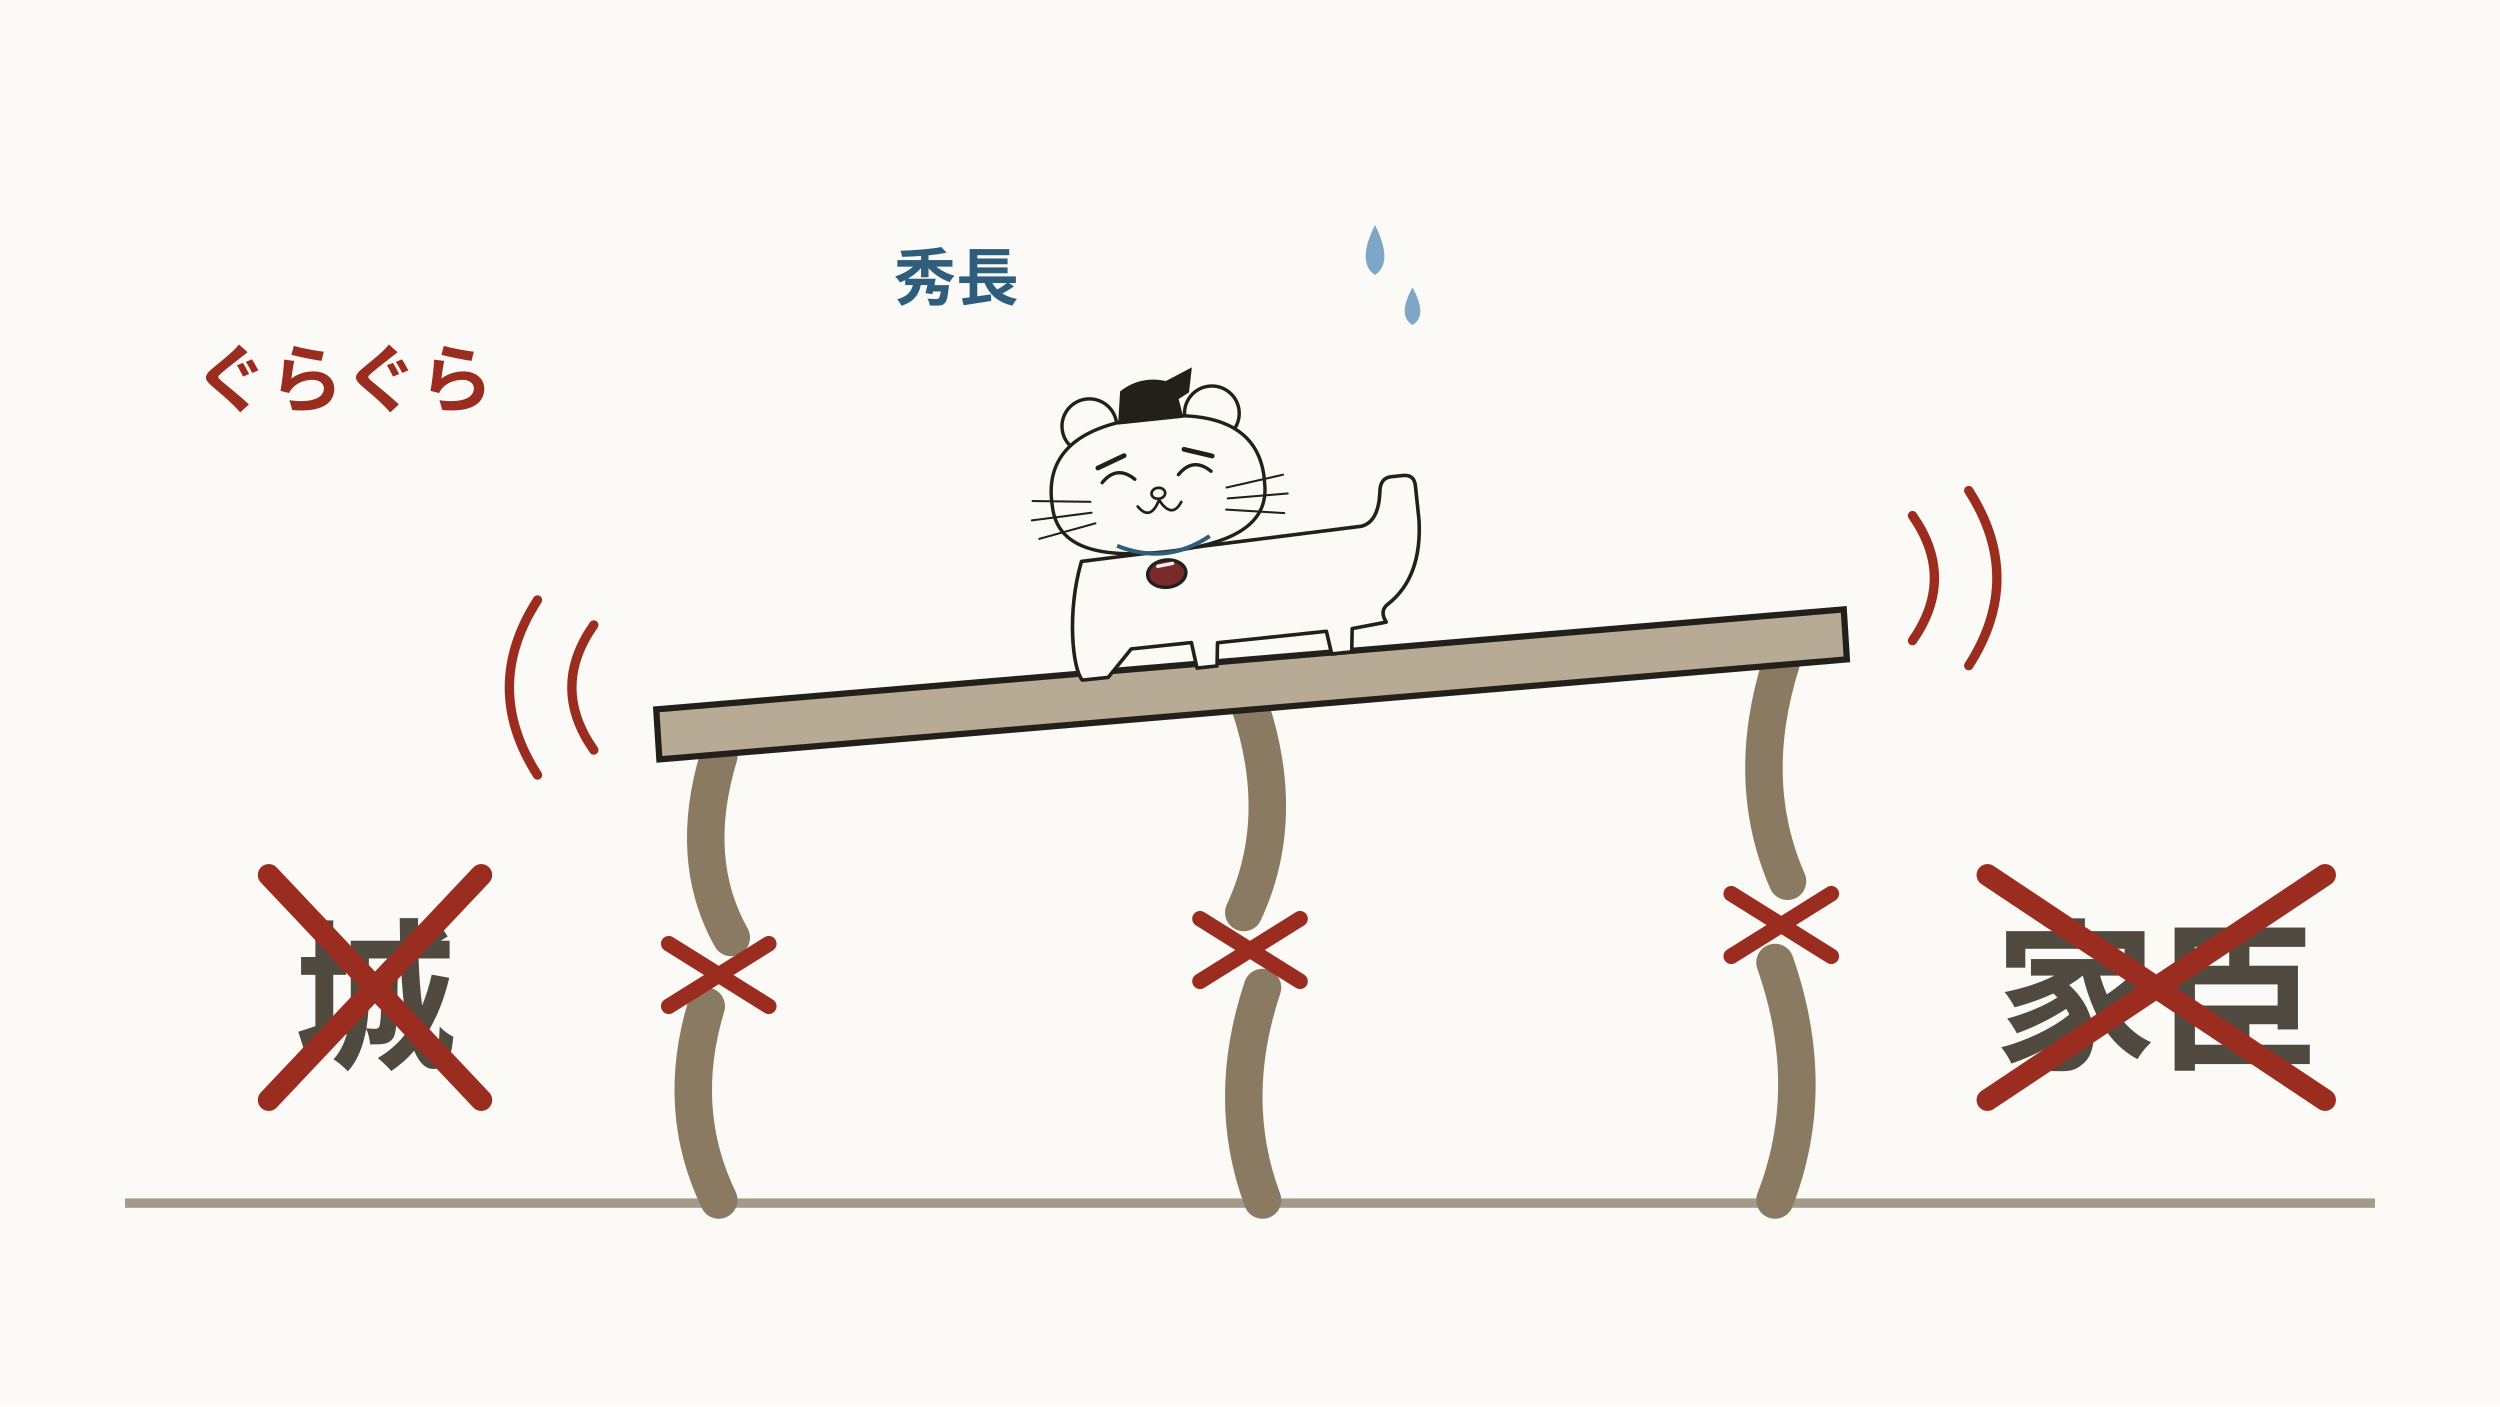
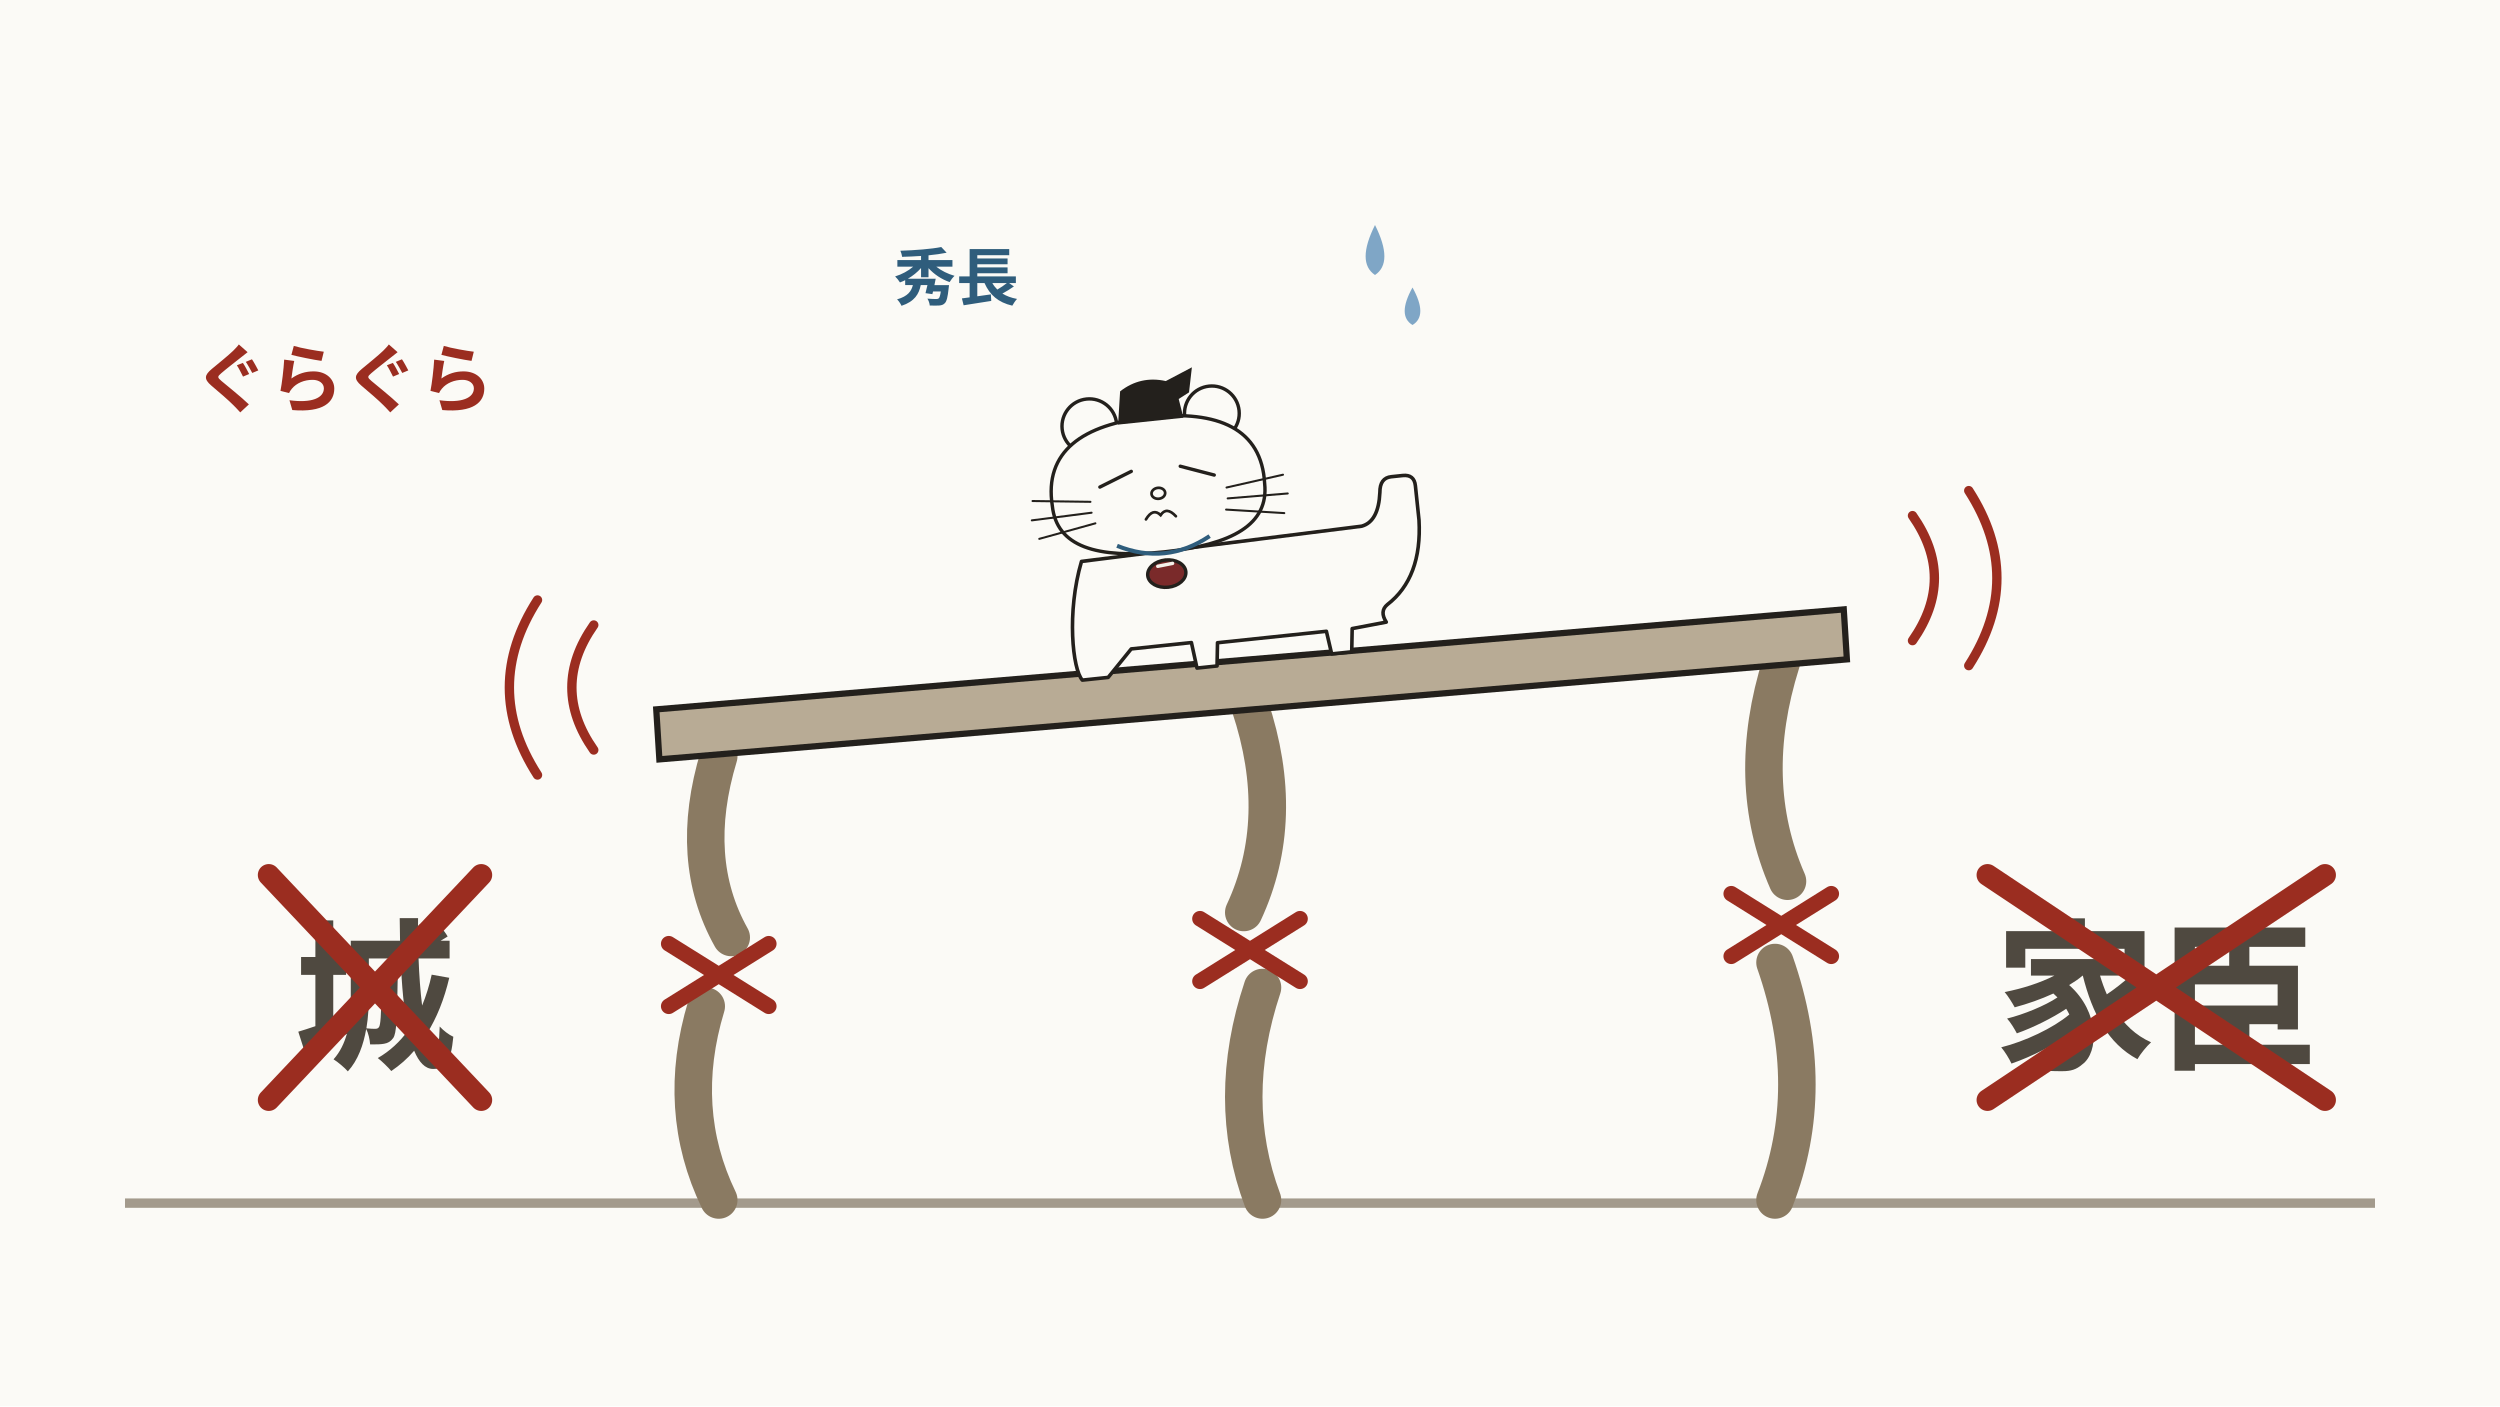
- <svg xmlns="http://www.w3.org/2000/svg" viewBox="0 0 800 450" role="img" aria-label="ぐらぐらの足場の上に立つ秀長のイメージイラスト。足場の脚はどれも折れかけ、そばの「城」「家臣」の文字には×がついている。人物はみな服を着ない四つ足の猫のキャラ（ぱぱねこ）で描き、秀吉は立烏帽子と首の瓢箪、秀長は折烏帽子と首の小豆で見分ける">
+ <svg xmlns="http://www.w3.org/2000/svg" viewBox="0 0 800 450" role="img" aria-label="ぐらぐらの足場の上に立つ秀長のイメージイラスト。足場の脚はどれも折れかけ、そばの「城」「家臣」の文字には×がついている。秀長は困った顔。人物はみな服を着ない四つ足の猫のキャラ（ぱぱねこ）で描き、秀吉は立烏帽子と首の瓢箪、秀長は折烏帽子と首の小豆で見分ける">
  <defs>
+     <g id="pn-ex-cover">
+       <path d="M-47,-24 H47 V40 H-47 Z" fill="#fbfaf6" stroke="none" />
+       <ellipse cx="0" cy="9" rx="5" ry="4" fill="none" stroke="#23201c" stroke-width="2" />
+     </g>
+     <g id="pn-ex-ki" fill="none" stroke="#23201c" stroke-linecap="round" stroke-linejoin="round">
+       <use href="#pn-ex-cover" />
+       <path d="M-44,0 Q-29,-20 -14,0 M14,0 Q29,-20 44,0" stroke-width="3" />
+       <path d="M-16,17 Q-8,27 0,14 Q8,27 16,17" stroke-width="2" />
+       <path d="M-9,23 Q0,42 9,23 Q0,27 -9,23 Z" fill="#23201c" stroke-width="1.5" />
+       <path d="M-64,24 l6,-8 M-56,24 l6,-8 M-48,24 l6,-8 M42,24 l6,-8 M50,24 l6,-8 M58,24 l6,-8" stroke-width="1.5" />
+     </g>
+     <g id="pn-ex-do" fill="none" stroke="#23201c" stroke-linecap="round">
+       <use href="#pn-ex-cover" />
+       <path d="M-42,-12 L-17,-2 M17,-2 L42,-12" stroke-width="3" />
+       <path d="M-16,28 Q-8,15 0,27 Q8,15 16,28" stroke-width="2" />
+     </g>
+     <g id="pn-ex-ai" fill="none" stroke="#23201c" stroke-linecap="round">
+       <use href="#pn-ex-cover" />
+       <path d="M-42,0 L-18,-9 M18,-9 L42,0" stroke-width="2.5" />
+       <path d="M-11,27 Q-5,19 0,25 Q5,19 11,27" stroke-width="2" />
+     </g>
+     <g id="pn-ex-namida">
+       <path d="M-34,6 Q-41,18 -34,22 Q-27,18 -34,6 Z" fill="#dfe9f0" stroke="#2f5d7c" stroke-width="2" />
+     </g>
+     <g id="pn-ex-raku" fill="none" stroke="#23201c" stroke-linecap="round">
+       <use href="#pn-ex-cover" />
+       <path d="M-40,-8 Q-28,2 -16,-8 M16,-8 Q28,2 40,-8" stroke-width="2.5" />
+       <path d="M-16,17 Q-8,29 0,14 Q8,29 16,17" stroke-width="2" />
+       <path d="M-62,24 l6,-8 M-54,24 l6,-8 M48,24 l6,-8 M56,24 l6,-8" stroke-width="1.5" />
+     </g>
    <g id="pn-head">
      <circle cx="-45" cy="-45" r="20" fill="#fbfaf6" stroke="#23201c" stroke-width="2.5" />
      <circle cx="45" cy="-45" r="20" fill="#fbfaf6" stroke="#23201c" stroke-width="2.5" />
      <path d="M-78,10 C-80,-30 -50,-47 0,-47 C50,-47 80,-30 78,10 C78,40 50,52 0,52 C-50,52 -78,40 -78,10 Z" fill="#fbfaf6" stroke="#23201c" stroke-width="2.5" />
      <path d="M-40,-3 Q-28,-15 -16,-3 M16,-3 Q28,-15 40,-3" fill="none" stroke="#23201c" stroke-width="2.5" stroke-linecap="round" />
      <ellipse cx="0" cy="9" rx="5" ry="4" fill="none" stroke="#23201c" stroke-width="2" />
      <path d="M-16,17 Q-8,29 0,14 Q8,29 16,17" fill="none" stroke="#23201c" stroke-width="2" stroke-linecap="round" />
      <path d="M-50,10 L-92,5 M-50,18 L-94,19 M-48,26 L-90,33 M50,10 L92,5 M50,18 L94,19 M48,26 L90,33" stroke="#23201c" stroke-width="1.5" stroke-linecap="round" />
    </g>
    <g id="pn-base">
      <path d="M-109,-82 C-123,-48 -123,-8 -117,0 L-99,0 L-81,-18 L-39,-18 L-37,0 L-23,0 L-21,-16 L55,-16 L57,0 L71,0 L73,-16 L97,-18 Q93,-26 99,-30 Q125,-46 127,-86 L127,-110 Q127,-118 119,-118 L111,-118 Q103,-118 102,-108 Q99,-88 87,-86 Z" fill="#fbfaf6" stroke="#23201c" stroke-width="2.5" stroke-linejoin="round" />
      <use href="#pn-head" transform="translate(-51,-132) scale(0.95)" />
    </g>
  </defs>
  <rect width="800" height="450" fill="#fbfaf6" />
  <path d="M40,385 H760" stroke="#a39a8c" stroke-width="3" />
  <g stroke="#8a7a62" stroke-width="12" stroke-linecap="round" fill="none">
    <path d="M230,242 Q220,275 234,300" />
    <path d="M226,322 Q216,355 230,384" />
    <path d="M400,226 Q412,262 398,292" />
    <path d="M404,316 Q392,352 404,384" />
    <path d="M570,212 Q558,250 572,282" />
    <path d="M568,308 Q582,348 568,384" />
  </g>
  <g stroke="#9b2d20" stroke-width="5" stroke-linecap="round">
    <path d="M214,302 L246,322 M246,302 L214,322" />
    <path d="M384,294 L416,314 M416,294 L384,314" />
    <path d="M554,286 L586,306 M586,286 L554,306" />
  </g>
  <path d="M210,227 L590,195 L591,211 L211,243 Z" fill="#b8ab95" stroke="#23201c" stroke-width="2" />
  <g transform="rotate(-6 400 212)">
    <g transform="translate(400,212) scale(0.461,0.461)">
      <use href="#pn-base" />
      <g transform="translate(-51,-132) scale(0.95)">
-         <path d="M-42,-14 L-22,-21 M22,-21 L42,-14" stroke="#23201c" stroke-width="3.5" stroke-linecap="round" />
+         <use href="#pn-ex-ai" />
        <path d="M-24,-44 L-20,-68 Q-4,-78 14,-72 L34,-80 L30,-62 L22,-58 L24,-44 Z" fill="#23201c" />
        <path d="M-34,44 Q0,62 34,44" fill="none" stroke="#2f5d7c" stroke-width="3" />
        <ellipse cx="0" cy="68" rx="14" ry="10" fill="#7a2a2a" stroke="#23201c" stroke-width="2.5" />
        <path d="M-6,62 L5,61" stroke="#f4f1ea" stroke-width="2.5" stroke-linecap="round" />
      </g>
    </g>
  </g>
  <path d="M440,72 Q434,84 440,88 Q446,84 440,72 Z" fill="#7fa6c6" />
  <path d="M452,92 Q447,101 452,104 Q457,101 452,92 Z" fill="#7fa6c6" />
  <g stroke="#9b2d20" stroke-width="3" fill="none" stroke-linecap="round">
    <path d="M190,200 q-14,20 0,40" />
    <path d="M172,192 q-18,28 0,56" />
    <path d="M612,165 q14,20 0,40" />
    <path d="M630,157 q18,28 0,56" />
  </g>
  <g font-family="'Noto Serif JP','Yu Mincho','Hiragino Mincho ProN',serif" text-anchor="middle">
    <text x="110" y="130" font-size="24" font-weight="700" fill="#9b2d20">ぐらぐら</text>
    <text x="120" y="338" font-size="52" font-weight="700" fill="#4f4940">城</text>
    <text x="690" y="338" font-size="52" font-weight="700" fill="#4f4940">家臣</text>
    <text x="326" y="96" font-size="20" font-weight="700" fill="#2f5d7c" text-anchor="end">秀長</text>
  </g>
  <g stroke="#9b2d20" stroke-width="7" stroke-linecap="round">
    <path d="M86,280 L154,352 M154,280 L86,352" />
    <path d="M636,280 L744,352 M744,280 L636,352" />
  </g>
</svg>
